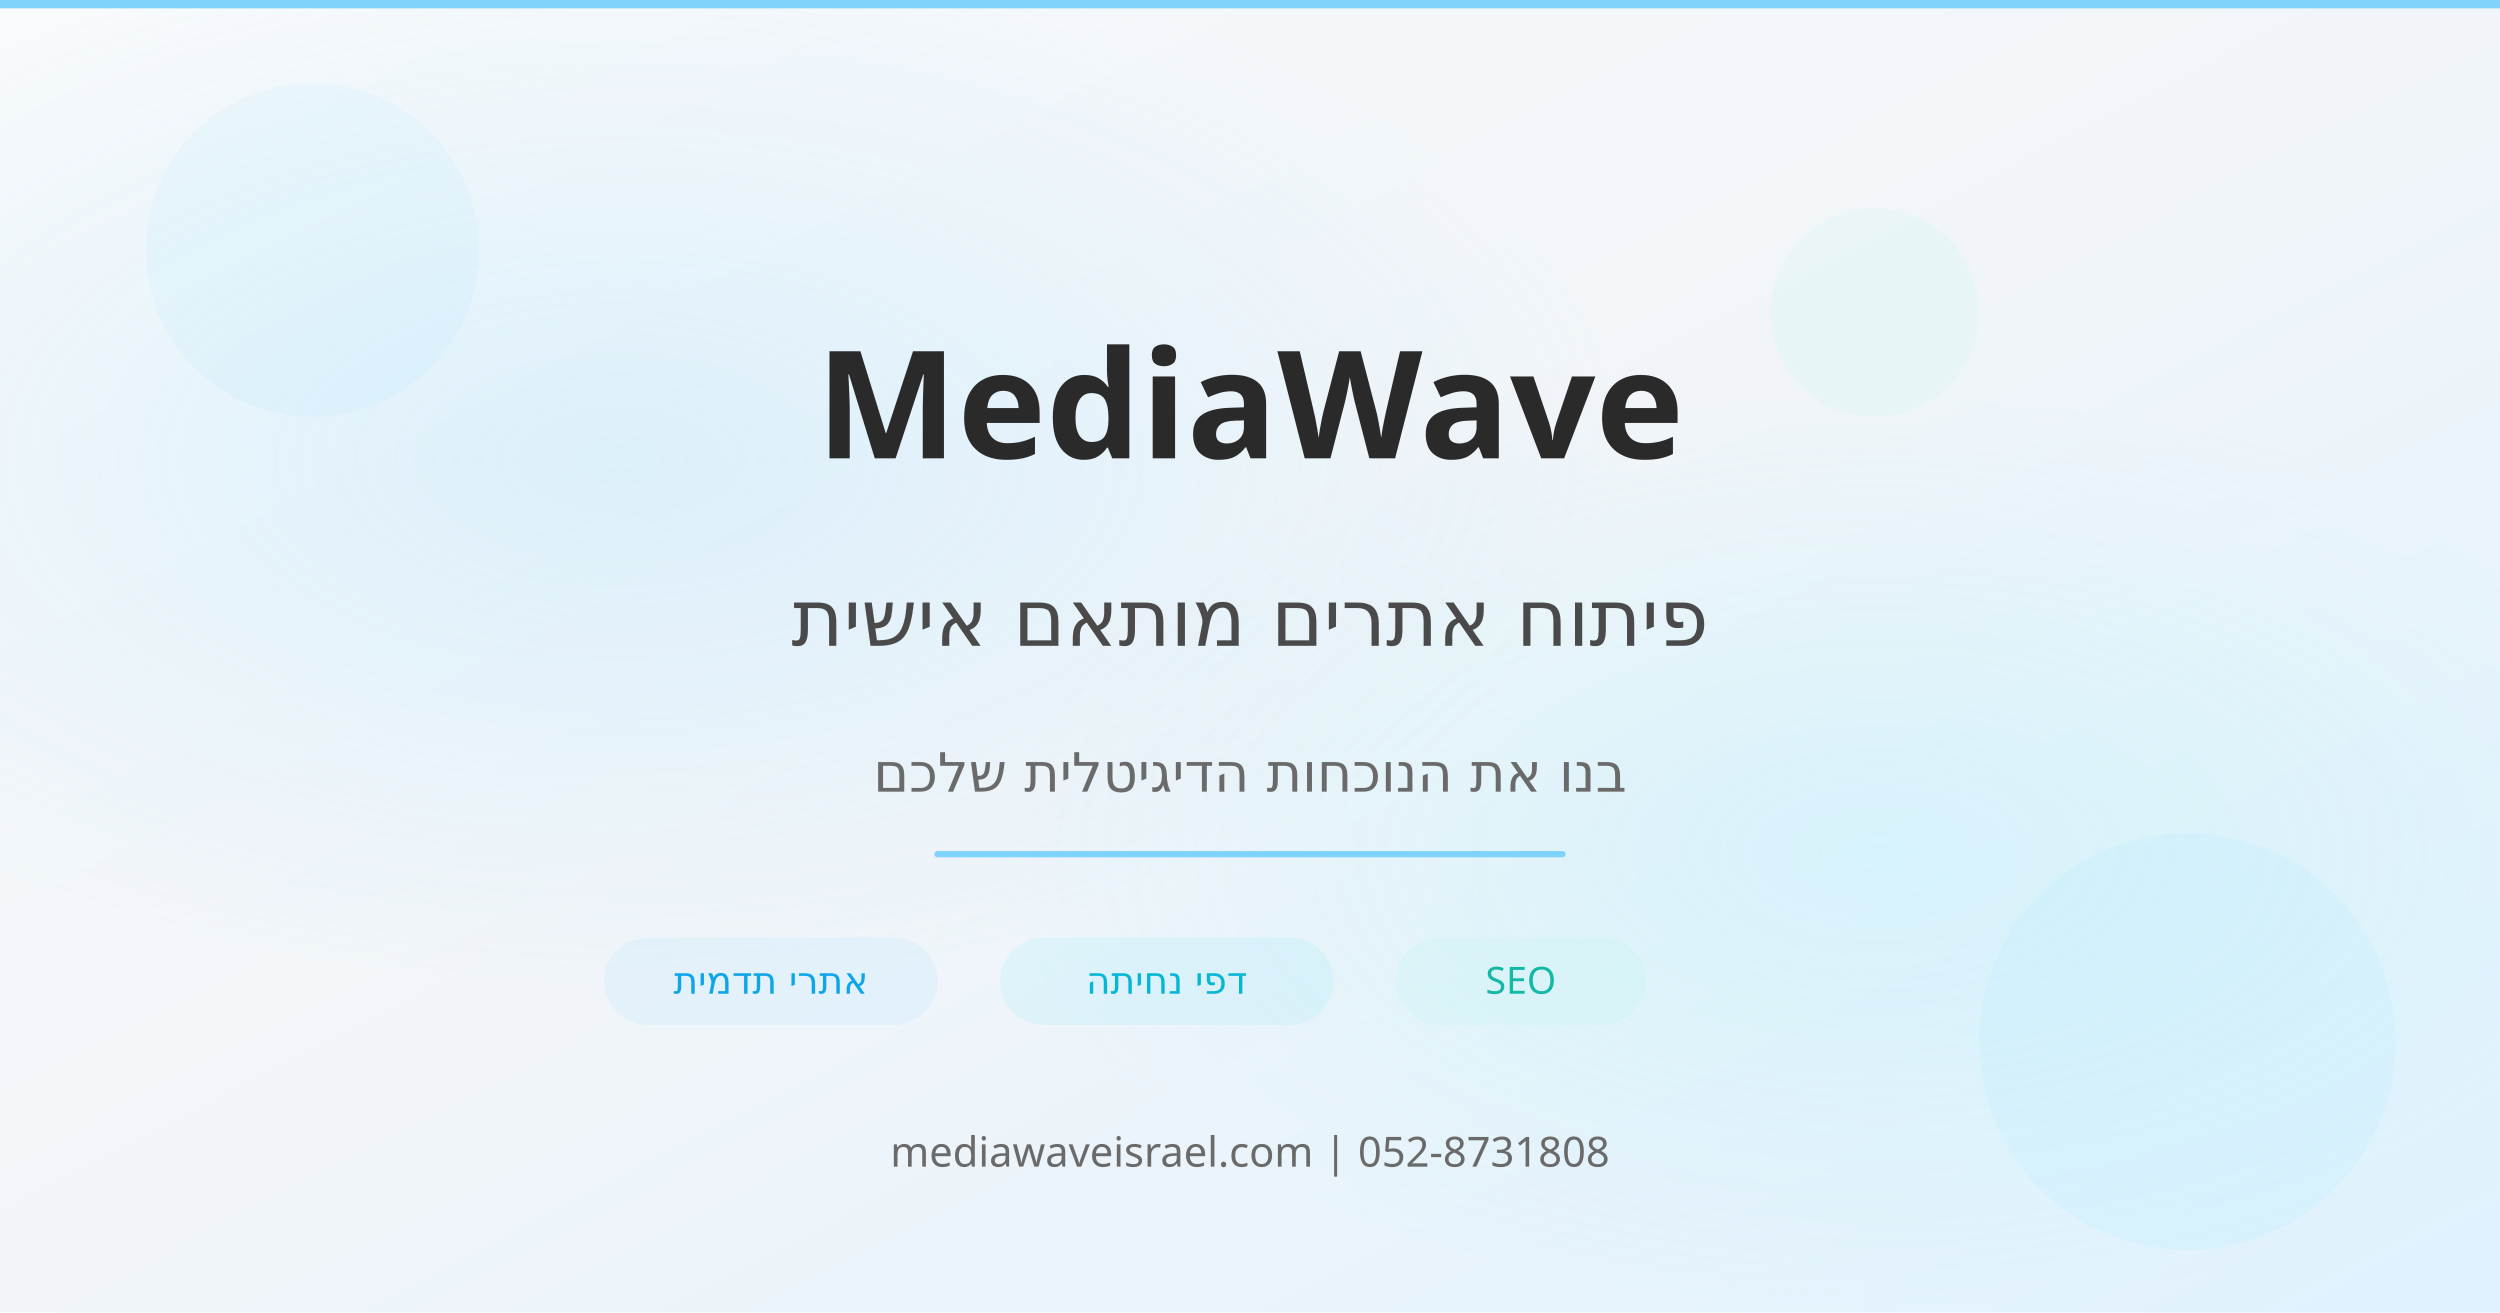
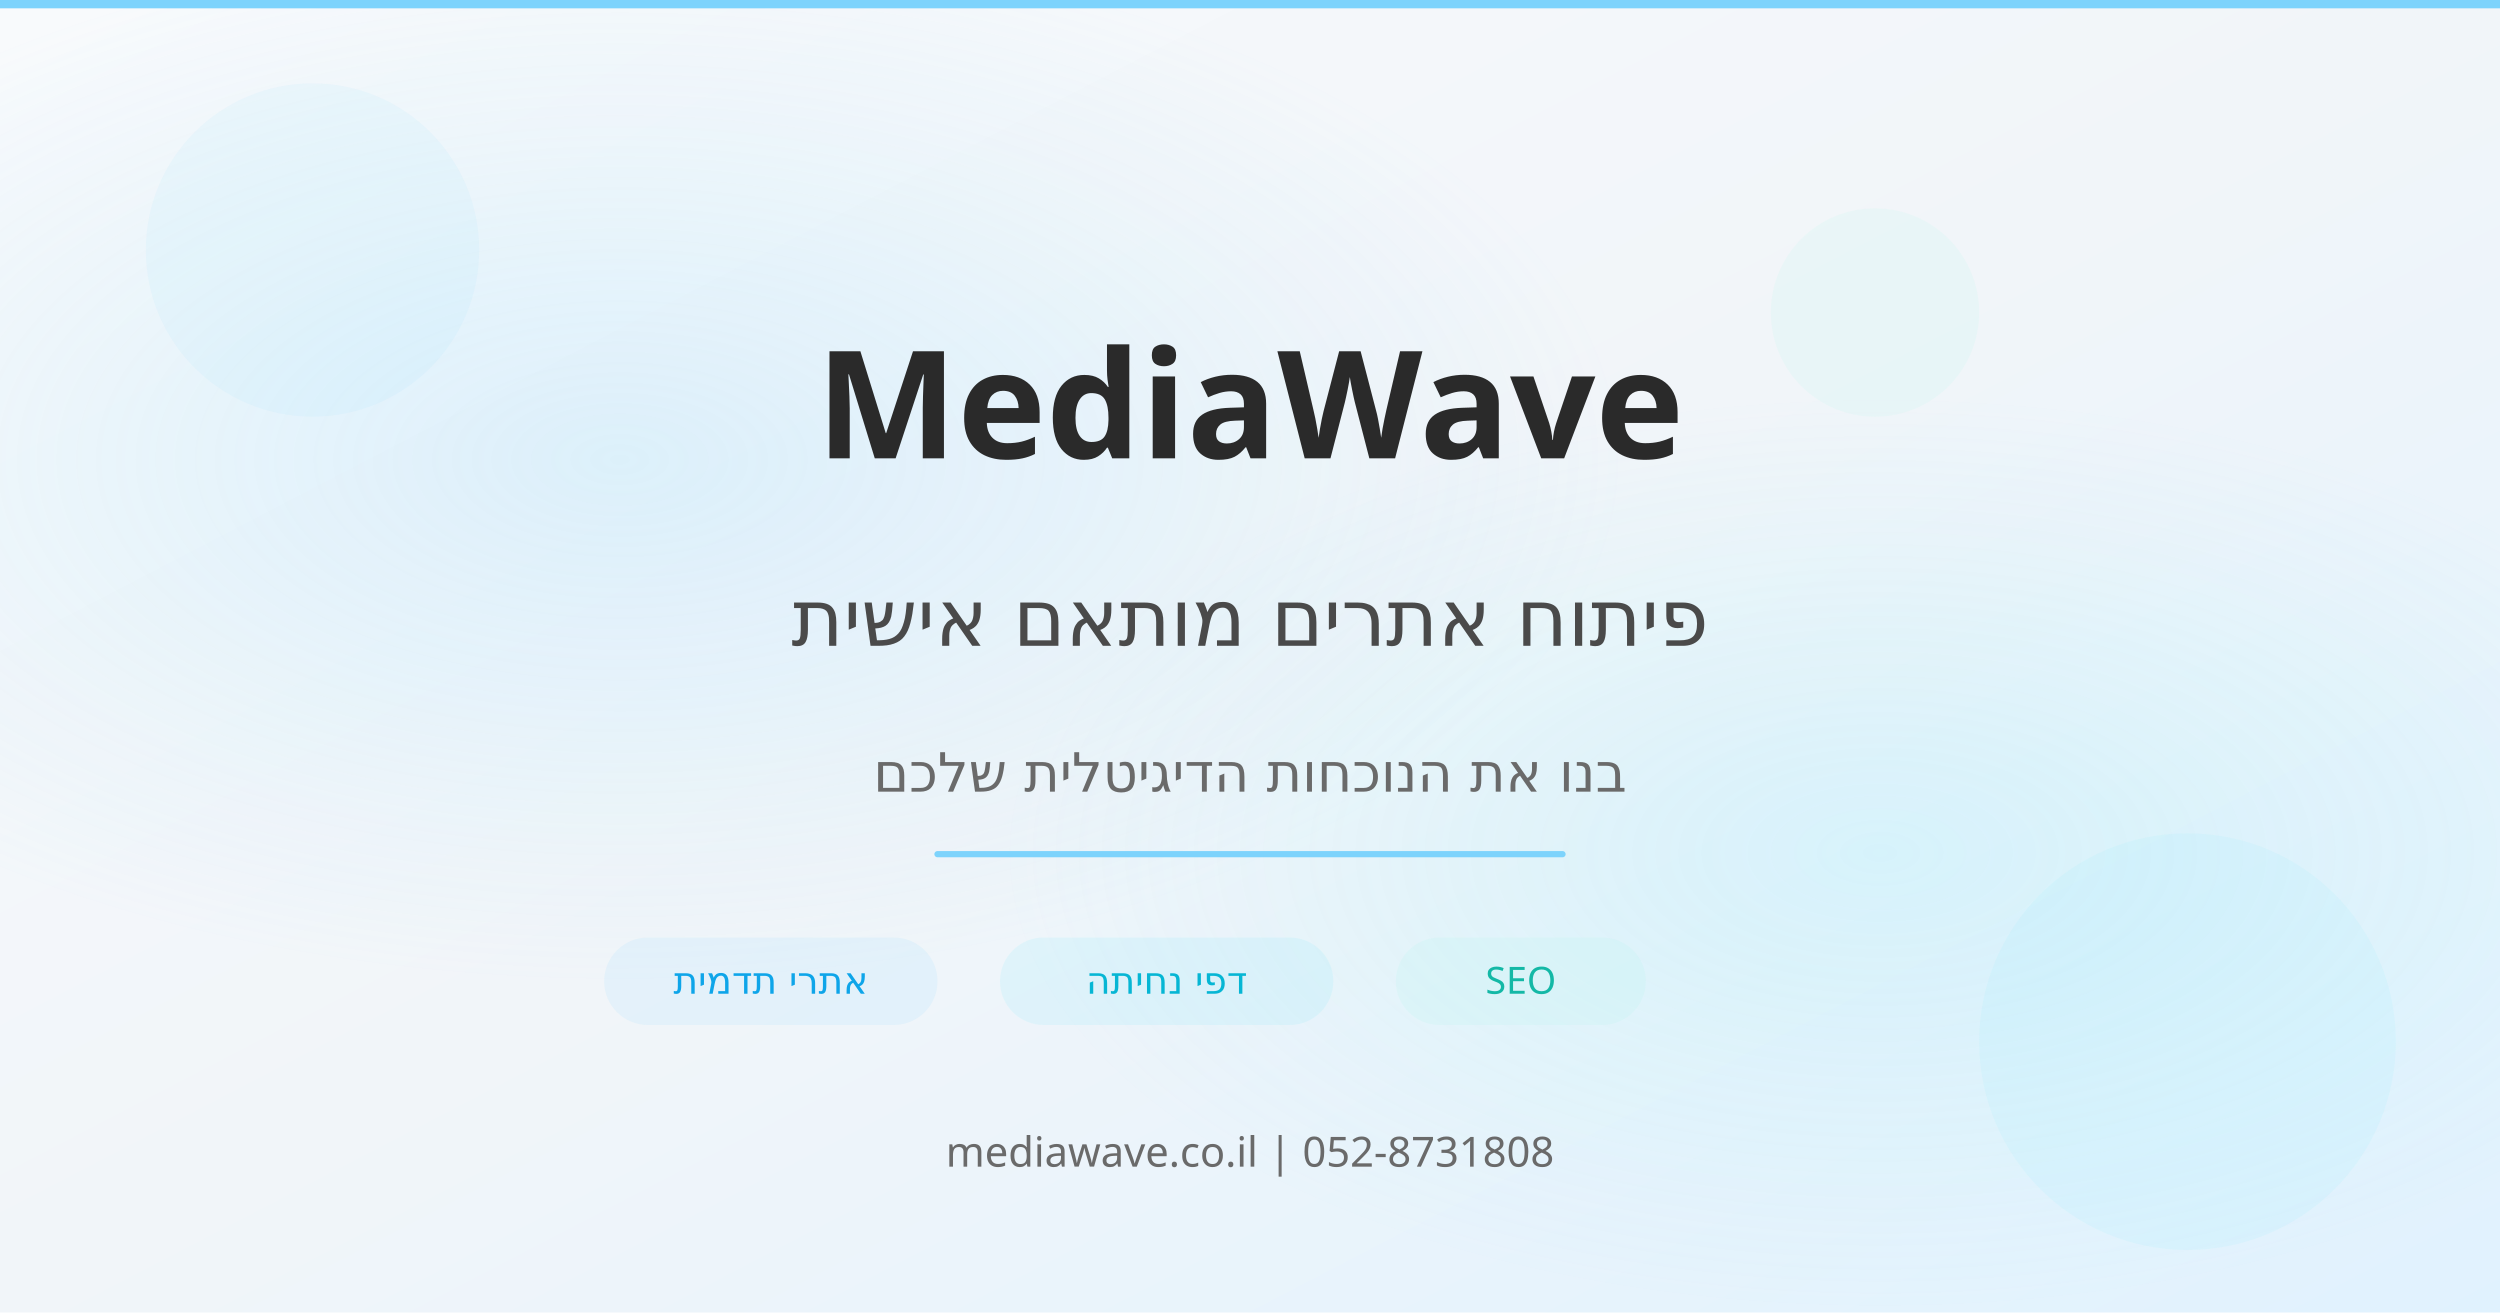
<svg xmlns="http://www.w3.org/2000/svg" width="1200" height="630" viewBox="0 0 1200 630">
  <defs>
    <linearGradient id="bg" x1="0%" y1="0%" x2="100%" y2="100%">
      <stop offset="0%" stop-color="#F8FAFC" />
      <stop offset="50%" stop-color="#F1F5F9" />
      <stop offset="100%" stop-color="#E0F2FE" />
    </linearGradient>
    <radialGradient id="glow1" cx="25%" cy="35%" r="40%">
      <stop offset="0%" stop-color="#7DD3FC" stop-opacity="0.2" />
      <stop offset="100%" stop-color="#7DD3FC" stop-opacity="0" />
    </radialGradient>
    <radialGradient id="glow2" cx="75%" cy="65%" r="35%">
      <stop offset="0%" stop-color="#67E8F9" stop-opacity="0.15" />
      <stop offset="100%" stop-color="#67E8F9" stop-opacity="0" />
    </radialGradient>
  </defs>
  <rect width="1200" height="630" fill="url(#bg)" />
  <rect width="1200" height="630" fill="url(#glow1)" />
  <rect width="1200" height="630" fill="url(#glow2)" />
  <circle cx="150" cy="120" r="80" fill="#7DD3FC" opacity="0.08" />
  <circle cx="1050" cy="500" r="100" fill="#67E8F9" opacity="0.08" />
  <circle cx="900" cy="150" r="50" fill="#99F6E4" opacity="0.1" />
  <rect x="0" y="0" width="1200" height="4" fill="#7DD3FC" />
  <text x="600" y="220" text-anchor="middle" font-family="'Outfit', 'Heebo', sans-serif" font-size="72" font-weight="700" fill="#2A2A2A">MediaWave</text>
  <text x="600" y="310" text-anchor="middle" font-family="'Heebo', sans-serif" font-size="38" font-weight="500" fill="#4A4A4A" direction="rtl">פיתוח אתרים מותאם אישית</text>
  <text x="600" y="380" text-anchor="middle" font-family="'Heebo', sans-serif" font-size="26" fill="#6A6A6A" direction="rtl">בנו את הנוכחות הדיגיטלית שלכם</text>
  <line x1="450" y1="410" x2="750" y2="410" stroke="#7DD3FC" stroke-width="3" stroke-linecap="round" />
  <rect x="290" y="450" width="160" height="42" rx="21" fill="#7DD3FC" opacity="0.12" />
  <text x="370" y="477" text-anchor="middle" font-family="'Heebo', sans-serif" font-size="18" fill="#0EA5E9" direction="rtl">אתרי תדמית</text>
  <rect x="480" y="450" width="160" height="42" rx="21" fill="#67E8F9" opacity="0.12" />
  <text x="560" y="477" text-anchor="middle" font-family="'Heebo', sans-serif" font-size="18" fill="#06B6D4" direction="rtl">דפי נחיתה</text>
  <rect x="670" y="450" width="120" height="42" rx="21" fill="#99F6E4" opacity="0.12" />
  <text x="730" y="477" text-anchor="middle" font-family="'Heebo', sans-serif" font-size="18" fill="#14B8A6">SEO</text>
-   <text x="600" y="560" text-anchor="middle" font-family="'Outfit', sans-serif" font-size="20" fill="#6A6A6A">mediawaveisrael.com | 052-8731808</text>
+   <text x="600" y="560" text-anchor="middle" font-family="'Outfit', sans-serif" font-size="20" fill="#6A6A6A">mediawave.co.il | 052-8731808</text>
</svg>
